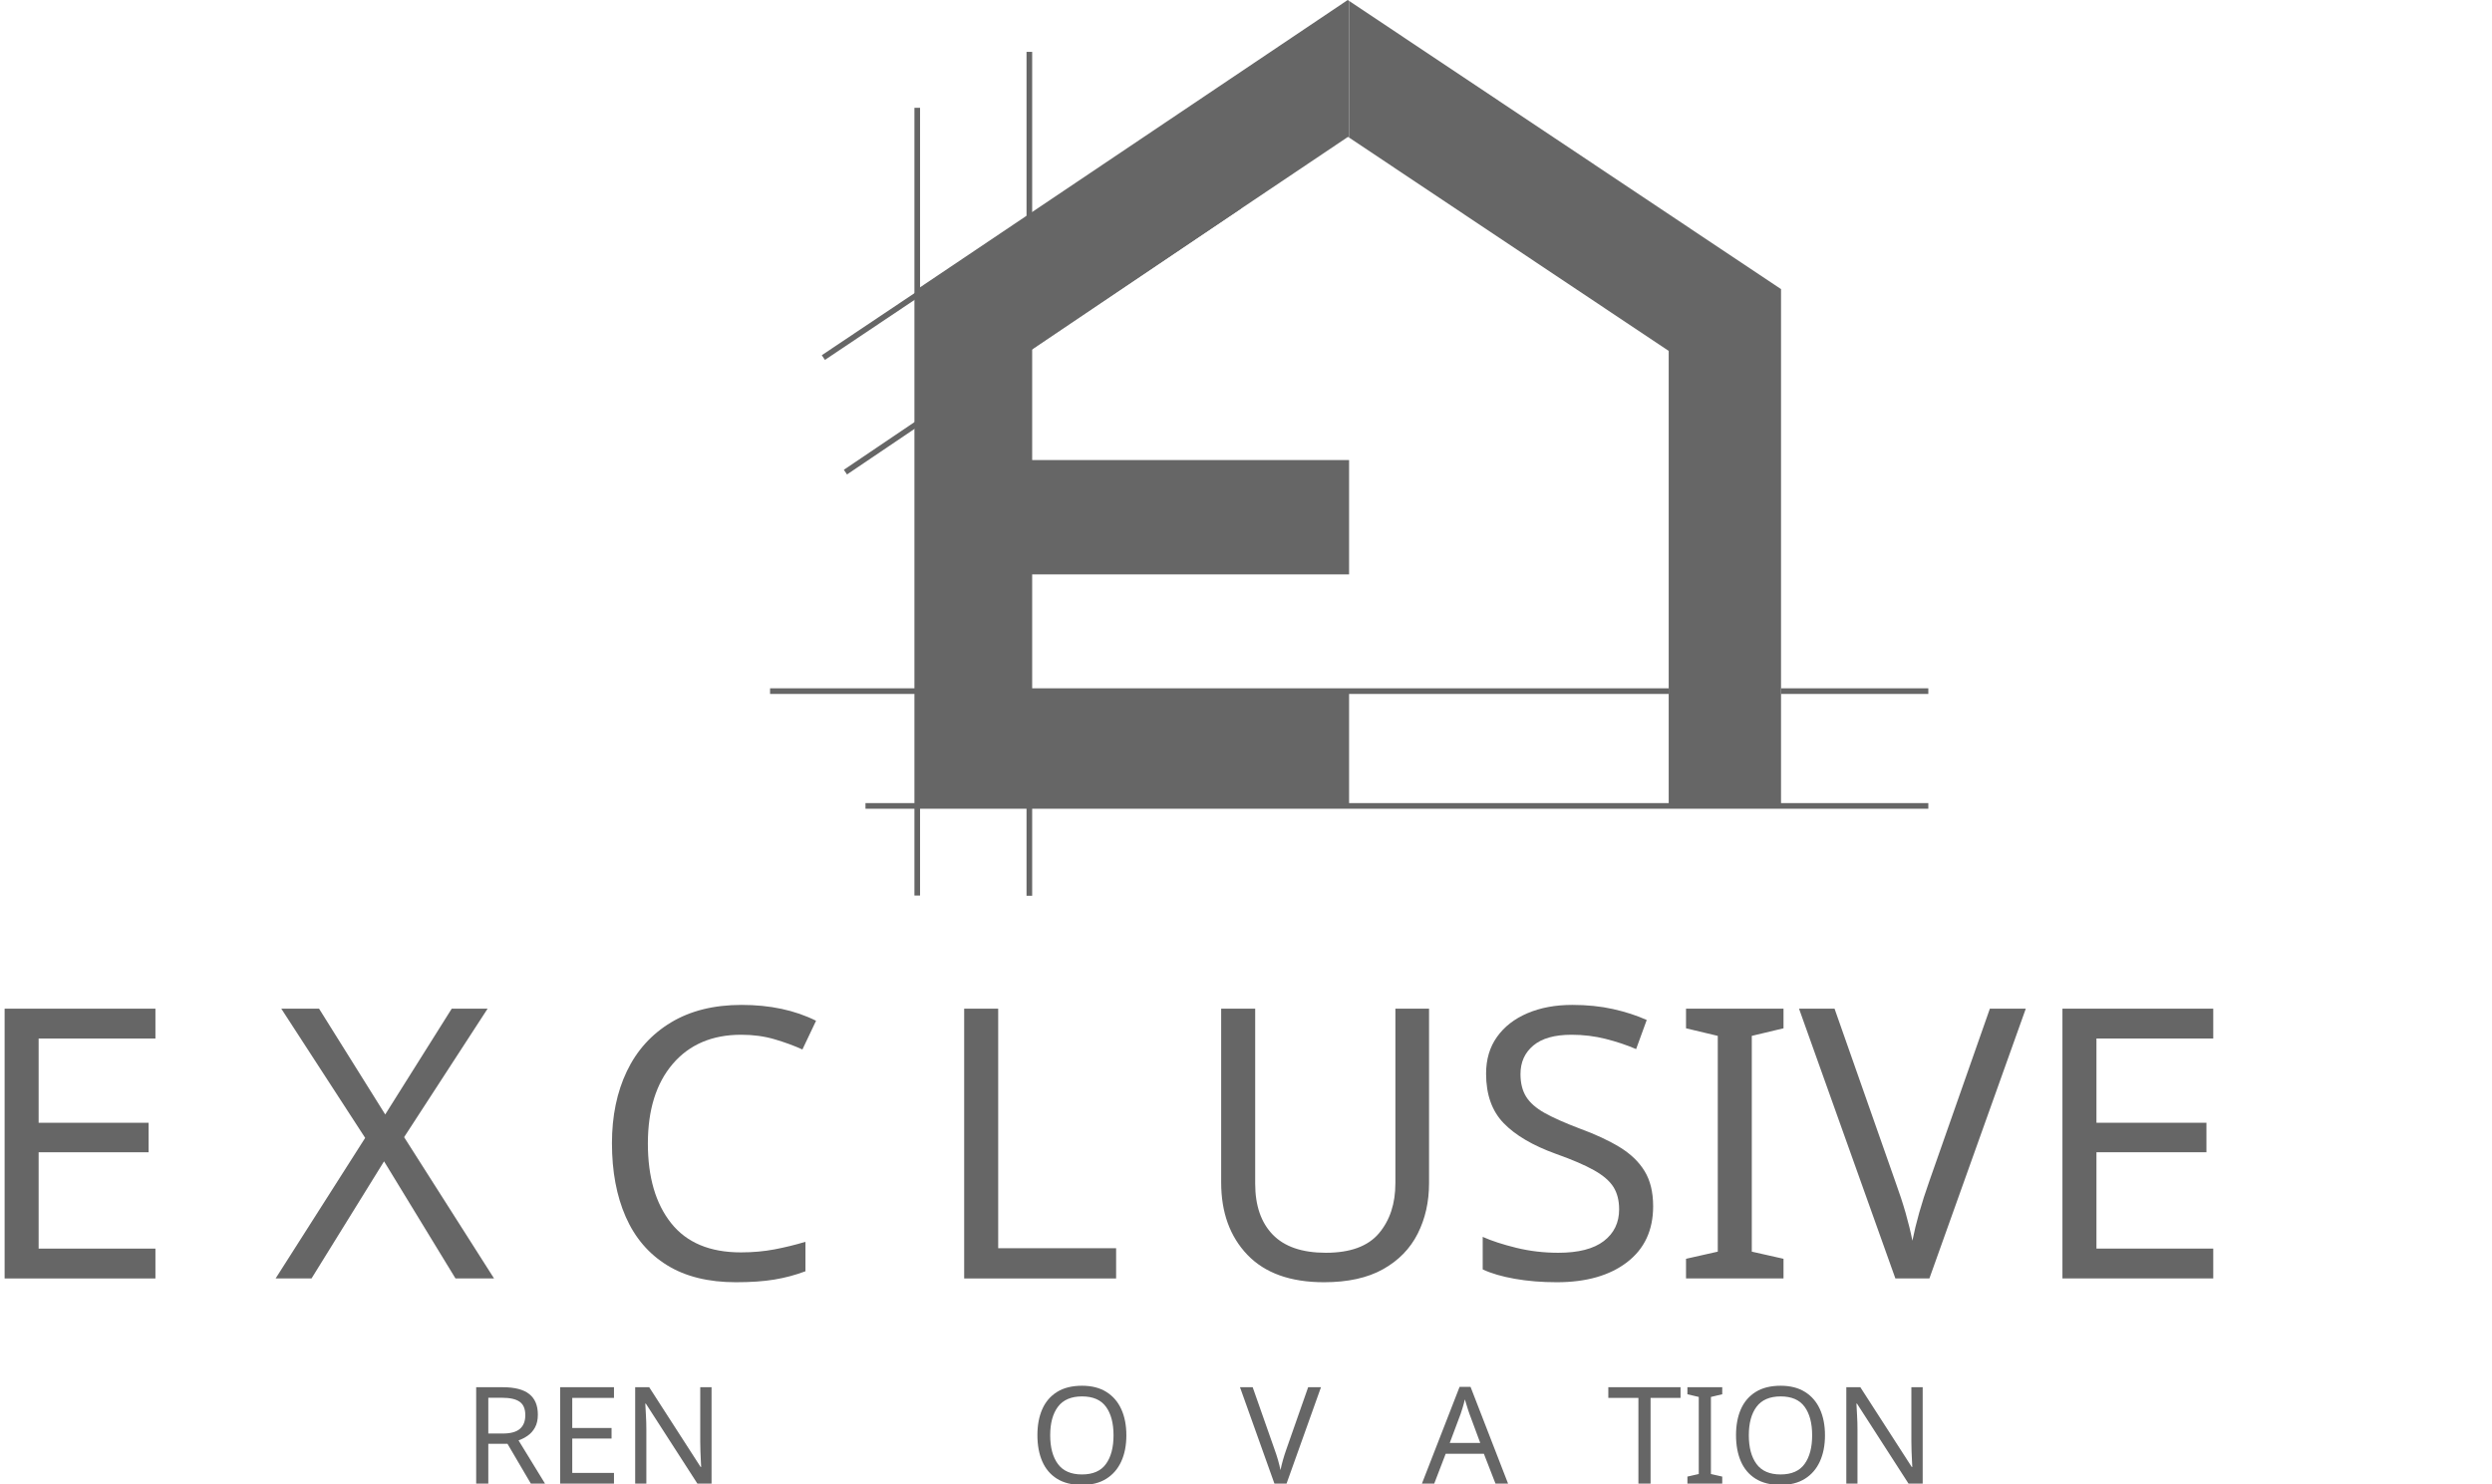
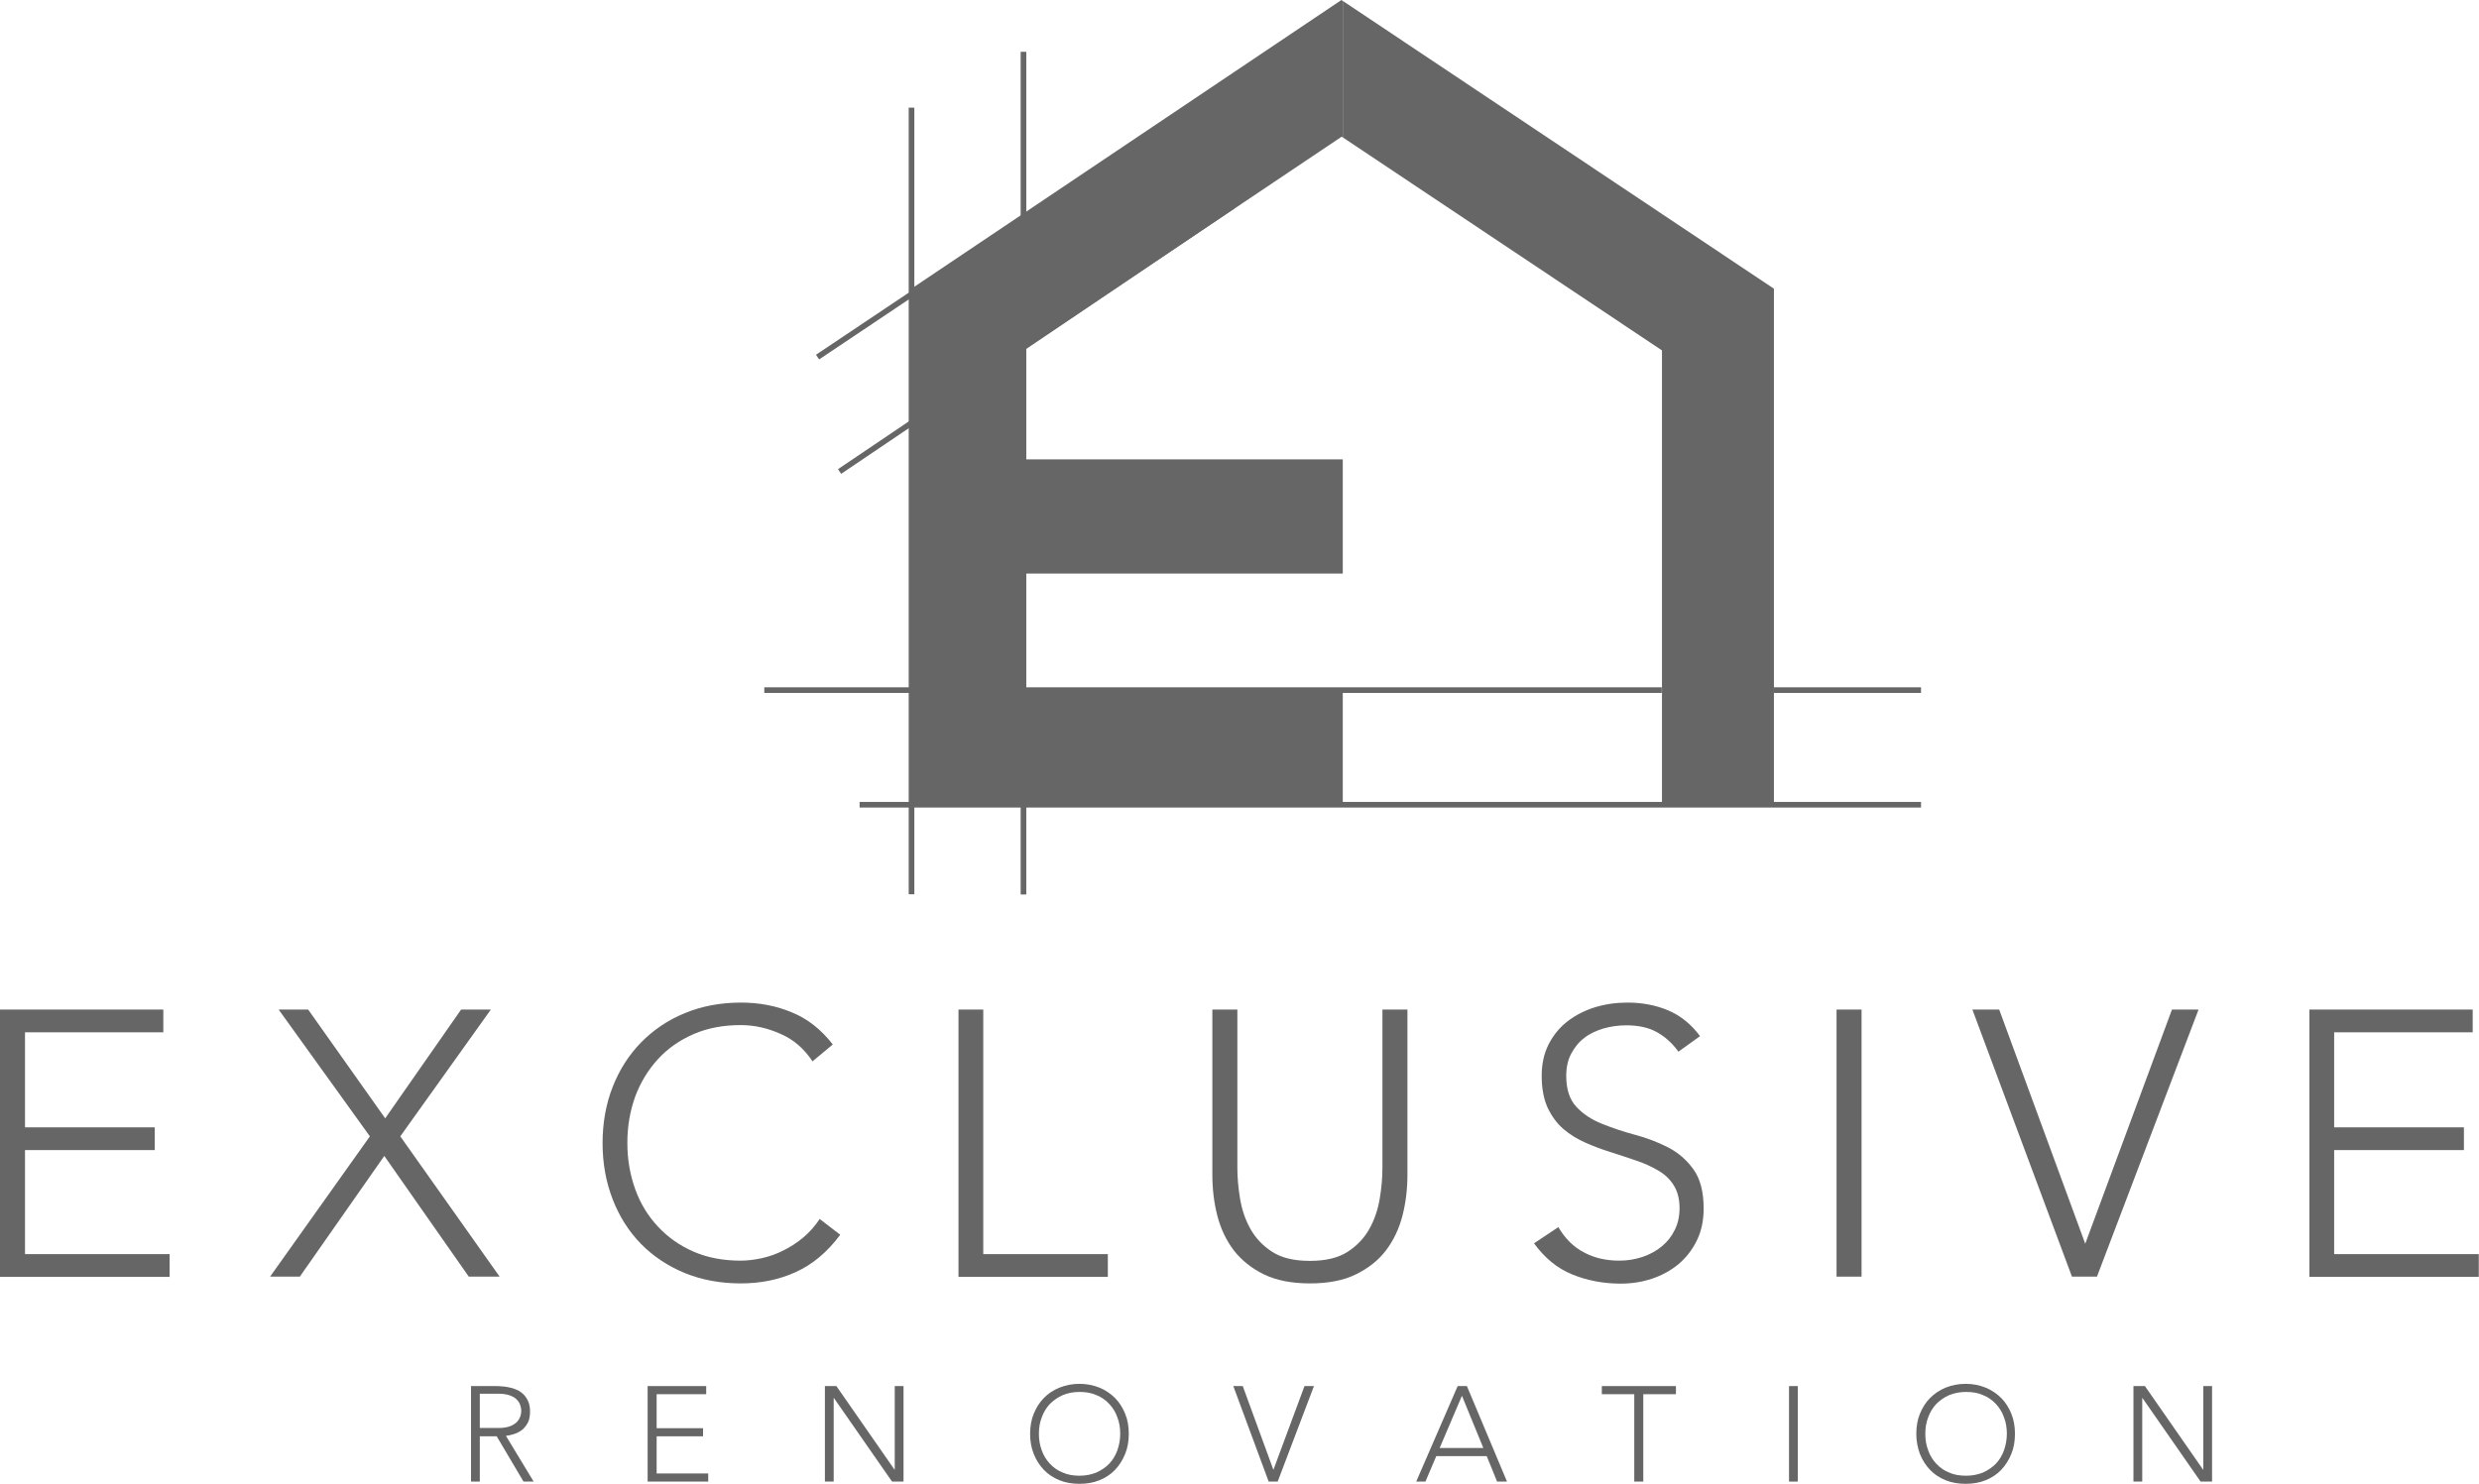
- <svg xmlns="http://www.w3.org/2000/svg" version="1.1" id="Layer_1" x="0px" y="0px" viewBox="0 0 1104.8 657.8" style="enable-background:new 0 0 1104.8 657.8;" xml:space="preserve">
+ <svg xmlns="http://www.w3.org/2000/svg" version="1.1" id="Layer_1" x="0px" y="0px" viewBox="0 0 1100.5 658.9" style="enable-background:new 0 0 1100.5 658.9;" xml:space="preserve">
  <style type="text/css">
- 	.st0{fill:#666666;}
- 	.st1{font-family:'Avenir-Light';}
- 	.st2{font-size:167.55px;}
- 	.st3{font-size:59.84px;}
- 	.st4{fill:none;}
+ 	.st0{enable-background:new    ;}
+ 	.st1{fill:#666666;}
+ 	.st2{fill:none;}
</style>
-   <text transform="matrix(1 0 0 1 -14.204 566.88)" class="st0 st1 st2">E</text>
-   <text transform="matrix(1 0 0 1 121.516 566.88)" class="st0 st1 st2">X</text>
-   <text transform="matrix(1 0 0 1 261.086 566.88)" class="st0 st1 st2">C</text>
-   <text transform="matrix(1 0 0 1 411.206 566.88)" class="st0 st1 st2">L</text>
-   <text transform="matrix(1 0 0 1 526.316 566.88)" class="st0 st1 st2">USIVE</text>
-   <text transform="matrix(1 0 0 1 1168.546 566.88)" class="st0 st1 st2"> </text>
-   <text transform="matrix(1 0 0 1 205.296 657.84)" class="st0 st1 st3">REN</text>
-   <text transform="matrix(1 0 0 1 456.266 657.84)" class="st0 st1 st3">O</text>
-   <text transform="matrix(1 0 0 1 549.736 657.84)" class="st0 st1 st3">V</text>
-   <text transform="matrix(1 0 0 1 630.396 657.84)" class="st0 st1 st3">A</text>
-   <text transform="matrix(1 0 0 1 712.436 657.84)" class="st0 st1 st3">TION</text>
-   <polygon class="st0" points="789.6,357.4 789.6,128.2 598.1,0.4 598.1,61 739.8,155.6 739.8,306.7 739.8,357.4 " />
-   <polygon class="st0" points="597.6,60.7 598.1,61 598.1,0.4 597.5,0 406.7,128.2 406.7,357.4 598.1,357.4 598.1,306.7 456.4,306.7   456.4,254.7 598.1,254.7 598.1,204 456.4,204 456.4,155.5 " />
-   <rect x="405.4" y="47.8" class="st0" width="2.5" height="349.3" />
-   <rect x="455.1" y="23" class="st0" width="2.5" height="374.2" />
-   <rect x="383.7" y="356.1" class="st0" width="471.2" height="2.5" />
-   <line class="st4" x1="365" y1="158.5" x2="530.1" y2="47.8" />
-   <rect x="348.2" y="102" transform="matrix(0.8309 -0.5564 0.5564 0.8309 18.2577 266.493)" class="st0" width="198.7" height="2.5" />
-   <line class="st4" x1="374.8" y1="209.5" x2="549.4" y2="91.6" />
-   <rect x="356.8" y="149.2" transform="matrix(0.8288 -0.5595 0.5595 0.8288 -5.0838 284.2803)" class="st0" width="210.7" height="2.5" />
-   <rect x="341.4" y="305.2" class="st0" width="398.4" height="2.5" />
-   <rect x="789.6" y="305.2" class="st0" width="65.3" height="2.5" />
+   <g class="st0">
+     <path class="st1" d="M0,448.3h72.5v10.1H11.1v42.2h57.6v10.1H11.1v46.2h64.2v10.1H0V448.3z" />
+   </g>
+   <g class="st0">
+     <path class="st1" d="M164.2,504.6l-40.5-56.3h13.1l34.2,48.3l33.7-48.3h13.2l-40.2,56.3l44.1,62.3h-13.7l-37.5-53.6l-37.5,53.6   h-13.2L164.2,504.6z" />
+   </g>
+   <g class="st0">
+     <path class="st1" d="M373,548.3c-5.7,7.7-12.3,13.2-19.8,16.6c-7.5,3.4-15.6,5-24.3,5c-9,0-17.3-1.5-24.9-4.6   c-7.5-3.1-14-7.4-19.4-12.9c-5.4-5.5-9.6-12.1-12.6-19.8c-3-7.7-4.5-16-4.5-25s1.5-17.4,4.5-25c3-7.6,7.2-14.2,12.6-19.7   c5.4-5.5,11.8-9.9,19.4-13c7.5-3.1,15.8-4.7,24.9-4.7c8,0,15.6,1.4,22.5,4.3c7,2.8,13.1,7.6,18.3,14.3l-9,7.5   c-3.7-5.6-8.4-9.7-14.2-12.2c-5.8-2.6-11.6-3.9-17.7-3.9c-7.7,0-14.7,1.3-20.9,4s-11.5,6.4-15.8,11.1s-7.7,10.2-10.1,16.6   c-2.3,6.4-3.5,13.2-3.5,20.6s1.2,14.2,3.5,20.6s5.7,11.9,10.1,16.6s9.6,8.4,15.8,11.1s13.2,4,20.9,4c3,0,6.1-0.4,9.4-1.1   c3.2-0.7,6.4-1.8,9.5-3.4c3.1-1.5,6-3.4,8.8-5.7c2.8-2.3,5.2-5.1,7.4-8.3L373,548.3z" />
+   </g>
+   <g class="st0">
+     <path class="st1" d="M425.4,448.3h11.1v108.6h55.3v10.1h-66.3V448.3z" />
+   </g>
+   <g class="st0">
+     <path class="st1" d="M624.8,521.5c0,6.4-0.7,12.5-2.2,18.3c-1.5,5.8-3.9,10.9-7.3,15.4c-3.4,4.5-7.9,8-13.4,10.7   c-5.5,2.7-12.3,4-20.4,4c-8,0-14.8-1.3-20.4-4c-5.5-2.7-10-6.3-13.4-10.7c-3.4-4.5-5.8-9.6-7.3-15.4c-1.5-5.8-2.2-11.9-2.2-18.3   v-73.2h11.1v70.4c0,4.2,0.4,8.8,1.2,13.6c0.8,4.8,2.3,9.3,4.6,13.4c2.3,4.1,5.5,7.5,9.7,10.2c4.2,2.7,9.7,4,16.7,4   c6.9,0,12.5-1.3,16.7-4s7.4-6.1,9.7-10.2c2.3-4.1,3.8-8.6,4.6-13.4c0.8-4.8,1.2-9.3,1.2-13.6v-70.4h11.1V521.5z" />
+     <path class="st1" d="M691.8,544.9c2.9,5,6.7,8.8,11.3,11.2c4.6,2.5,9.9,3.7,15.8,3.7c3.7,0,7.1-0.6,10.4-1.7   c3.2-1.1,6.1-2.7,8.5-4.7c2.4-2,4.3-4.4,5.7-7.3c1.4-2.8,2.1-6.1,2.1-9.6c0-4.1-0.9-7.5-2.6-10.2c-1.7-2.7-4-4.9-7-6.6   c-2.9-1.7-6.2-3.2-9.8-4.4c-3.6-1.2-7.4-2.5-11.2-3.7c-3.9-1.2-7.6-2.6-11.2-4.2c-3.6-1.6-6.9-3.6-9.8-6.1c-2.9-2.5-5.2-5.7-7-9.5   c-1.7-3.8-2.6-8.5-2.6-14.1c0-5.2,1-9.9,3.1-14c2.1-4.1,4.9-7.5,8.4-10.2c3.5-2.7,7.6-4.8,12.1-6.2c4.6-1.4,9.4-2.1,14.4-2.1   c6.5,0,12.5,1.1,18,3.4c5.5,2.3,10.3,6.1,14.3,11.5l-9.6,6.9c-2.8-3.9-6.1-6.8-9.8-8.8c-3.7-2-8.2-2.9-13.3-2.9   c-3.6,0-7,0.5-10.2,1.4c-3.2,1-6.1,2.3-8.5,4.2c-2.4,1.8-4.3,4.2-5.8,7c-1.5,2.8-2.2,6.1-2.2,9.9c0,5.9,1.5,10.5,4.5,13.7   s6.8,5.7,11.3,7.5s9.4,3.5,14.7,4.9c5.3,1.4,10.2,3.3,14.7,5.6c4.5,2.3,8.3,5.6,11.3,9.8c3,4.2,4.5,10,4.5,17.3   c0,5.4-1,10.1-3,14.2c-2,4.1-4.7,7.6-8.1,10.5c-3.4,2.8-7.3,5-11.8,6.5c-4.5,1.5-9.1,2.2-13.9,2.2c-7.8,0-15-1.4-21.6-4.1   c-6.6-2.7-12.2-7.3-16.9-13.8L691.8,544.9z" />
+     <path class="st1" d="M815.3,448.3h11.1v118.6h-11.1V448.3z" />
+     <path class="st1" d="M875.6,448.3h11.9l38.2,104l38.5-104H976l-45.1,118.6h-11.1L875.6,448.3z" />
+     <path class="st1" d="M1025.2,448.3h72.5v10.1h-61.5v42.2h57.6v10.1h-57.6v46.2h64.2v10.1h-75.2V448.3z" />
+   </g>
+   <g class="st0">
+ </g>
+   <g class="st0">
+     <path class="st1" d="M209.1,615.5h11.1c0.6,0,1.3,0,2.3,0.1c1,0,2,0.2,3.1,0.4c1.1,0.2,2.3,0.5,3.4,1c1.2,0.4,2.2,1.1,3.1,1.9   c0.9,0.8,1.7,1.9,2.3,3.2c0.6,1.3,0.9,2.8,0.9,4.7c0,2-0.3,3.7-1,5c-0.7,1.3-1.6,2.4-2.6,3.2c-1.1,0.8-2.2,1.4-3.5,1.8   c-1.3,0.4-2.5,0.7-3.6,0.8l12.3,20.3h-4.5l-11.9-20.1H213v20.1h-3.9V615.5z M213,634.1h8.4c2.1,0,3.8-0.3,5.1-0.8   c1.3-0.5,2.3-1.2,3-1.9c0.7-0.8,1.2-1.6,1.5-2.5c0.3-0.9,0.4-1.7,0.4-2.4s-0.1-1.5-0.4-2.4c-0.3-0.9-0.7-1.7-1.5-2.5   c-0.7-0.8-1.7-1.4-3-1.9c-1.3-0.5-3-0.8-5.1-0.8H213V634.1z" />
+     <path class="st1" d="M287.6,615.5h25.9v3.6h-22v15.1h20.6v3.6h-20.6v16.5h22.9v3.6h-26.9V615.5z" />
+     <path class="st1" d="M366.2,615.5h5.1l25.8,37.1h0.1v-37.1h3.9v42.4h-5.1l-25.8-37.1h-0.1v37.1h-3.9V615.5z" />
+   </g>
+   <g class="st0">
+     <path class="st1" d="M457.3,636.7c0-3.2,0.5-6.2,1.6-8.9c1.1-2.7,2.6-5.1,4.5-7c1.9-2,4.2-3.5,6.9-4.6c2.7-1.1,5.7-1.7,8.9-1.7   s6.2,0.6,8.9,1.7c2.7,1.1,5,2.7,6.9,4.6s3.4,4.3,4.5,7c1.1,2.7,1.6,5.7,1.6,8.9s-0.5,6.2-1.6,8.9c-1.1,2.7-2.6,5.1-4.5,7.1   c-1.9,2-4.2,3.5-6.9,4.6s-5.7,1.6-8.9,1.6s-6.2-0.5-8.9-1.6s-5-2.6-6.9-4.6c-1.9-2-3.4-4.3-4.5-7.1   C457.8,642.9,457.3,639.9,457.3,636.7z M461.2,636.7c0,2.6,0.4,5.1,1.3,7.4c0.8,2.3,2,4.2,3.6,5.9c1.6,1.7,3.4,3,5.7,3.9   c2.2,1,4.7,1.4,7.4,1.4c2.8,0,5.2-0.5,7.5-1.4c2.2-1,4.1-2.3,5.7-3.9c1.6-1.7,2.8-3.7,3.6-5.9c0.8-2.3,1.3-4.7,1.3-7.4   s-0.4-5.1-1.3-7.4c-0.8-2.3-2-4.2-3.6-5.9c-1.6-1.7-3.4-3-5.7-3.9c-2.2-1-4.7-1.4-7.5-1.4c-2.8,0-5.2,0.5-7.4,1.4   c-2.2,1-4.1,2.3-5.7,3.9c-1.6,1.7-2.8,3.7-3.6,5.9C461.6,631.6,461.2,634,461.2,636.7z" />
+   </g>
+   <g class="st0">
+     <path class="st1" d="M547.5,615.5h4.2l13.6,37.2l13.8-37.2h4.2l-16.1,42.4h-4L547.5,615.5z" />
+   </g>
+   <g class="st0">
+     <path class="st1" d="M647.1,615.5h4.1l17.8,42.4h-4.4l-4.6-11.3h-22.4l-4.8,11.3h-4.1L647.1,615.5z M649,619.8l-9.9,23.2h19.4   L649,619.8z" />
+   </g>
+   <g class="st0">
+     <path class="st1" d="M725.6,619.1h-14.5v-3.6H744v3.6h-14.5v38.8h-4V619.1z" />
+     <path class="st1" d="M794.2,615.5h3.9v42.4h-3.9V615.5z" />
+     <path class="st1" d="M850.7,636.7c0-3.2,0.5-6.2,1.6-8.9c1.1-2.7,2.6-5.1,4.5-7s4.2-3.5,6.9-4.6c2.7-1.1,5.7-1.7,8.9-1.7   s6.2,0.6,8.9,1.7c2.7,1.1,5,2.7,6.9,4.6s3.4,4.3,4.5,7c1.1,2.7,1.6,5.7,1.6,8.9s-0.5,6.2-1.6,8.9c-1.1,2.7-2.6,5.1-4.5,7.1   c-1.9,2-4.2,3.5-6.9,4.6c-2.7,1.1-5.7,1.6-8.9,1.6s-6.2-0.5-8.9-1.6c-2.7-1.1-5-2.6-6.9-4.6c-1.9-2-3.4-4.3-4.5-7.1   C851.3,642.9,850.7,639.9,850.7,636.7z M854.7,636.7c0,2.6,0.4,5.1,1.3,7.4c0.8,2.3,2,4.2,3.6,5.9c1.6,1.7,3.4,3,5.7,3.9   c2.2,1,4.7,1.4,7.5,1.4s5.2-0.5,7.5-1.4c2.2-1,4.1-2.3,5.7-3.9c1.6-1.7,2.8-3.7,3.6-5.9c0.8-2.3,1.3-4.7,1.3-7.4s-0.4-5.1-1.3-7.4   c-0.8-2.3-2-4.2-3.6-5.9c-1.6-1.7-3.4-3-5.7-3.9c-2.2-1-4.7-1.4-7.5-1.4s-5.2,0.5-7.5,1.4c-2.2,1-4.1,2.3-5.7,3.9   c-1.6,1.7-2.8,3.7-3.6,5.9C855.1,631.6,854.7,634,854.7,636.7z" />
+     <path class="st1" d="M947.1,615.5h5.1l25.8,37.1h0.1v-37.1h3.9v42.4h-5.1l-25.8-37.1H951v37.1h-3.9V615.5z" />
+   </g>
+   <polygon class="st1" points="787.5,357.4 787.5,128.2 596.1,0.4 596.1,61 737.8,155.6 737.8,306.7 737.8,357.4 " />
+   <polygon class="st1" points="595.6,60.7 596.1,61 596.1,0.4 595.5,0 404.6,128.2 404.6,357.4 596.1,357.4 596.1,306.7 454.3,306.7   454.3,254.7 596.1,254.7 596.1,204 454.3,204 454.3,155.5 " />
+   <rect x="403.4" y="47.8" class="st1" width="2.5" height="349.3" />
+   <rect x="453.1" y="23" class="st1" width="2.5" height="374.2" />
+   <rect x="381.6" y="356.1" class="st1" width="471.2" height="2.5" />
+   <line class="st2" x1="363" y1="158.5" x2="528" y2="47.8" />
+   <rect x="346.1" y="102" transform="matrix(0.8309 -0.5564 0.5564 0.8309 17.9113 265.3533)" class="st1" width="198.7" height="2.5" />
+   <line class="st2" x1="372.8" y1="209.5" x2="547.3" y2="91.6" />
+   <rect x="354.7" y="149.2" transform="matrix(0.8288 -0.5595 0.5595 0.8288 -5.4344 283.1343)" class="st1" width="210.7" height="2.5" />
+   <rect x="339.3" y="305.2" class="st1" width="398.4" height="2.5" />
+   <rect x="787.5" y="305.2" class="st1" width="65.3" height="2.5" />
</svg>
